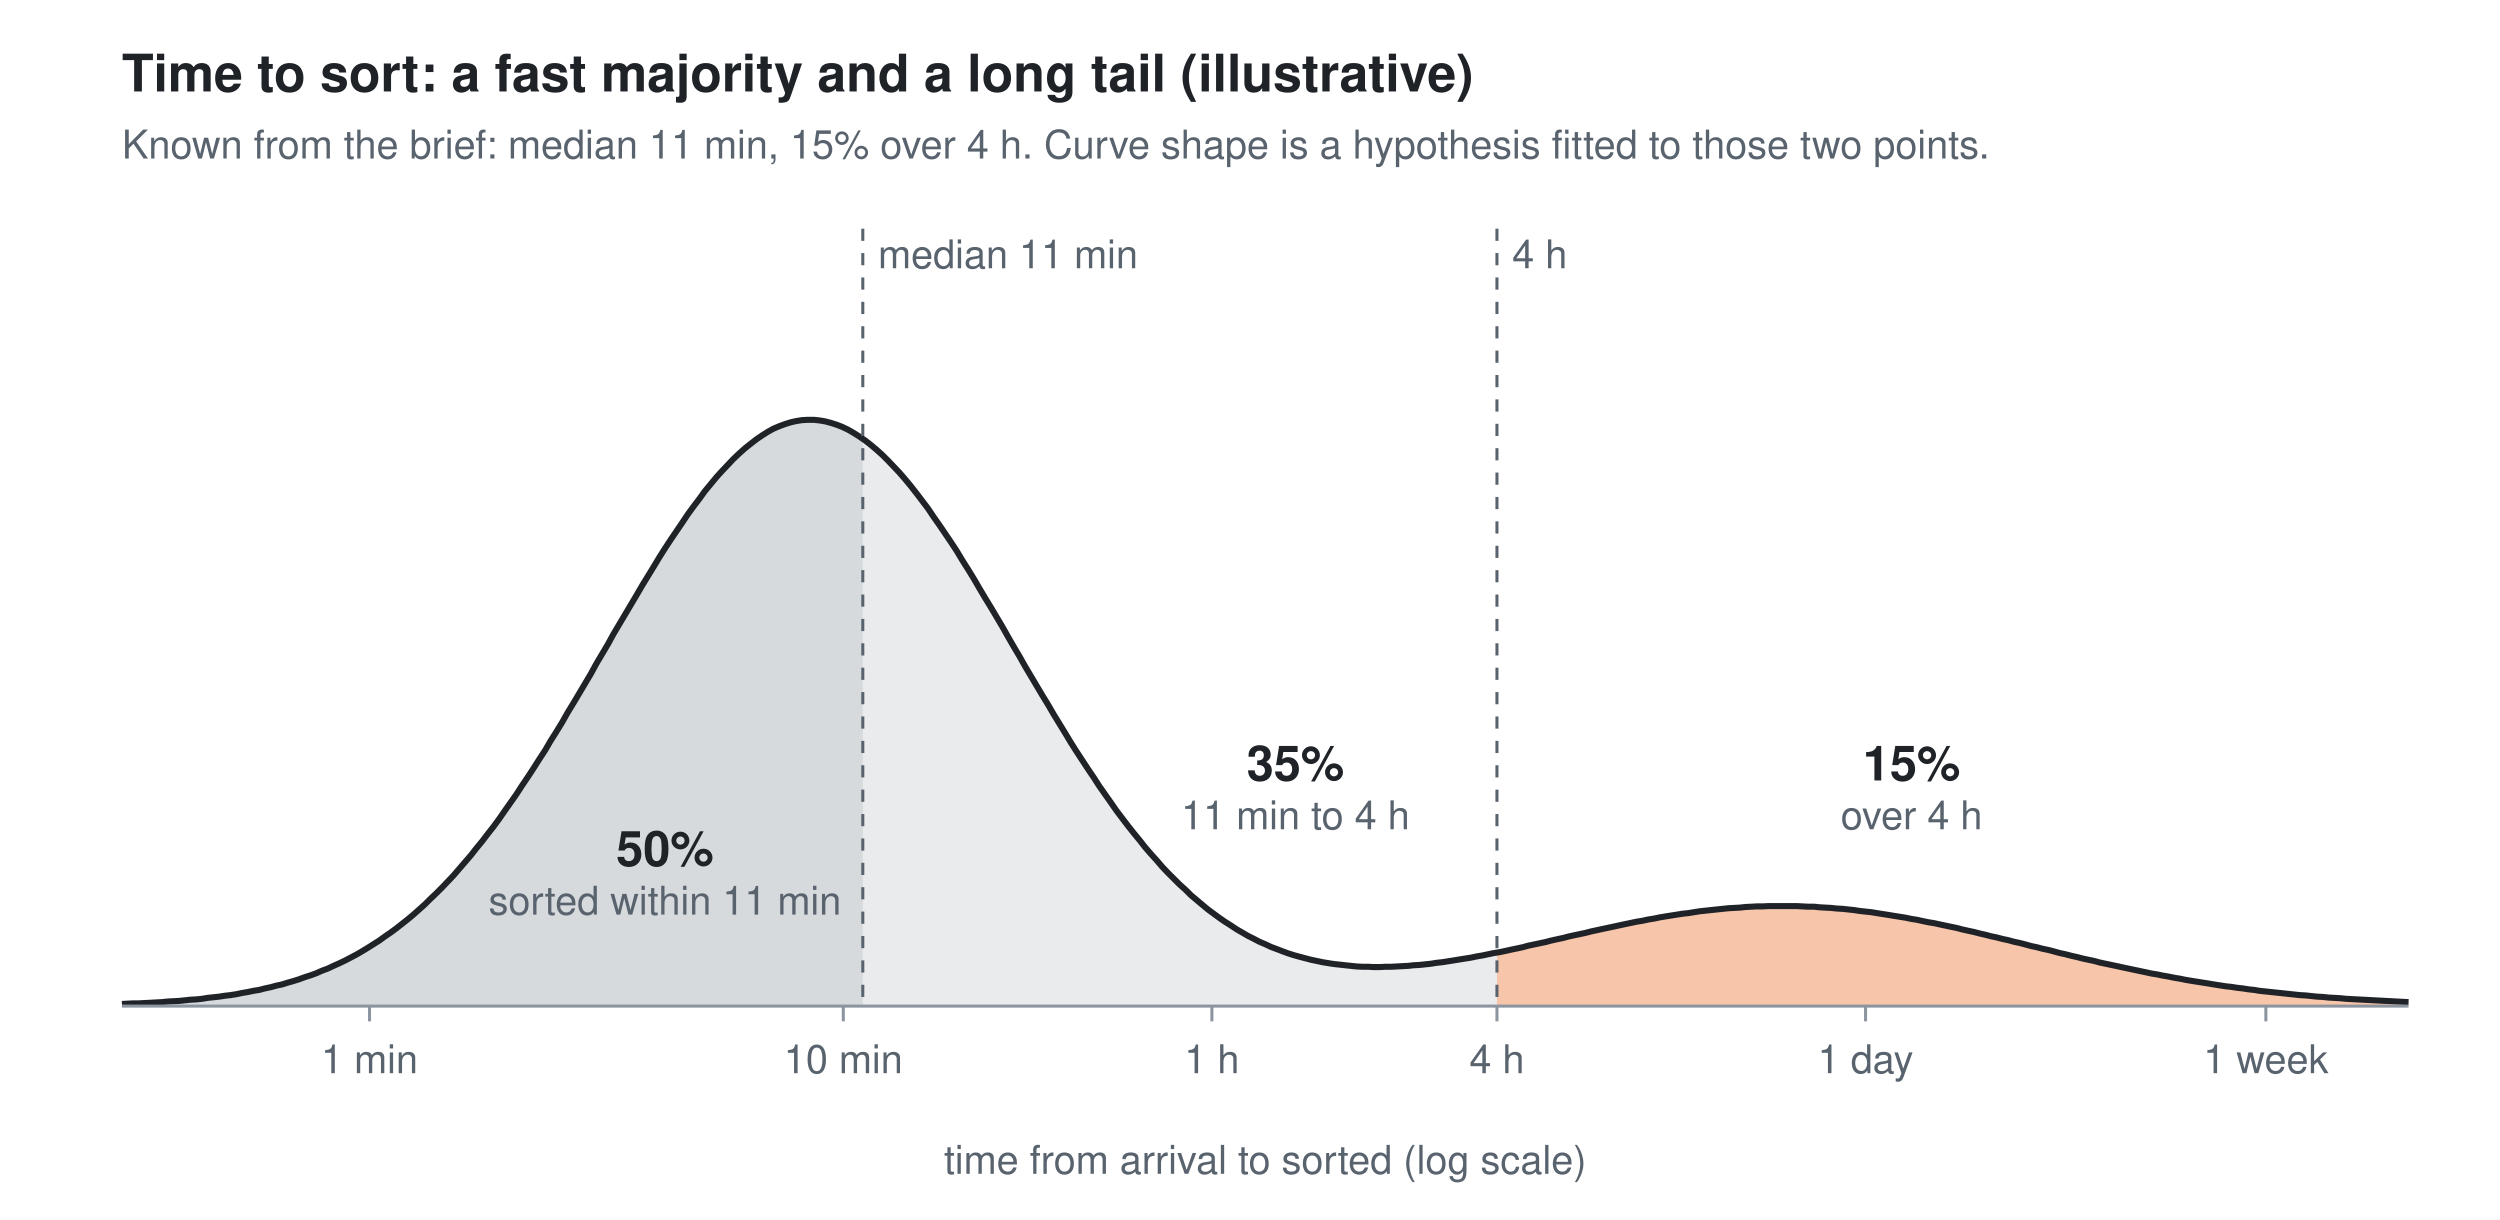
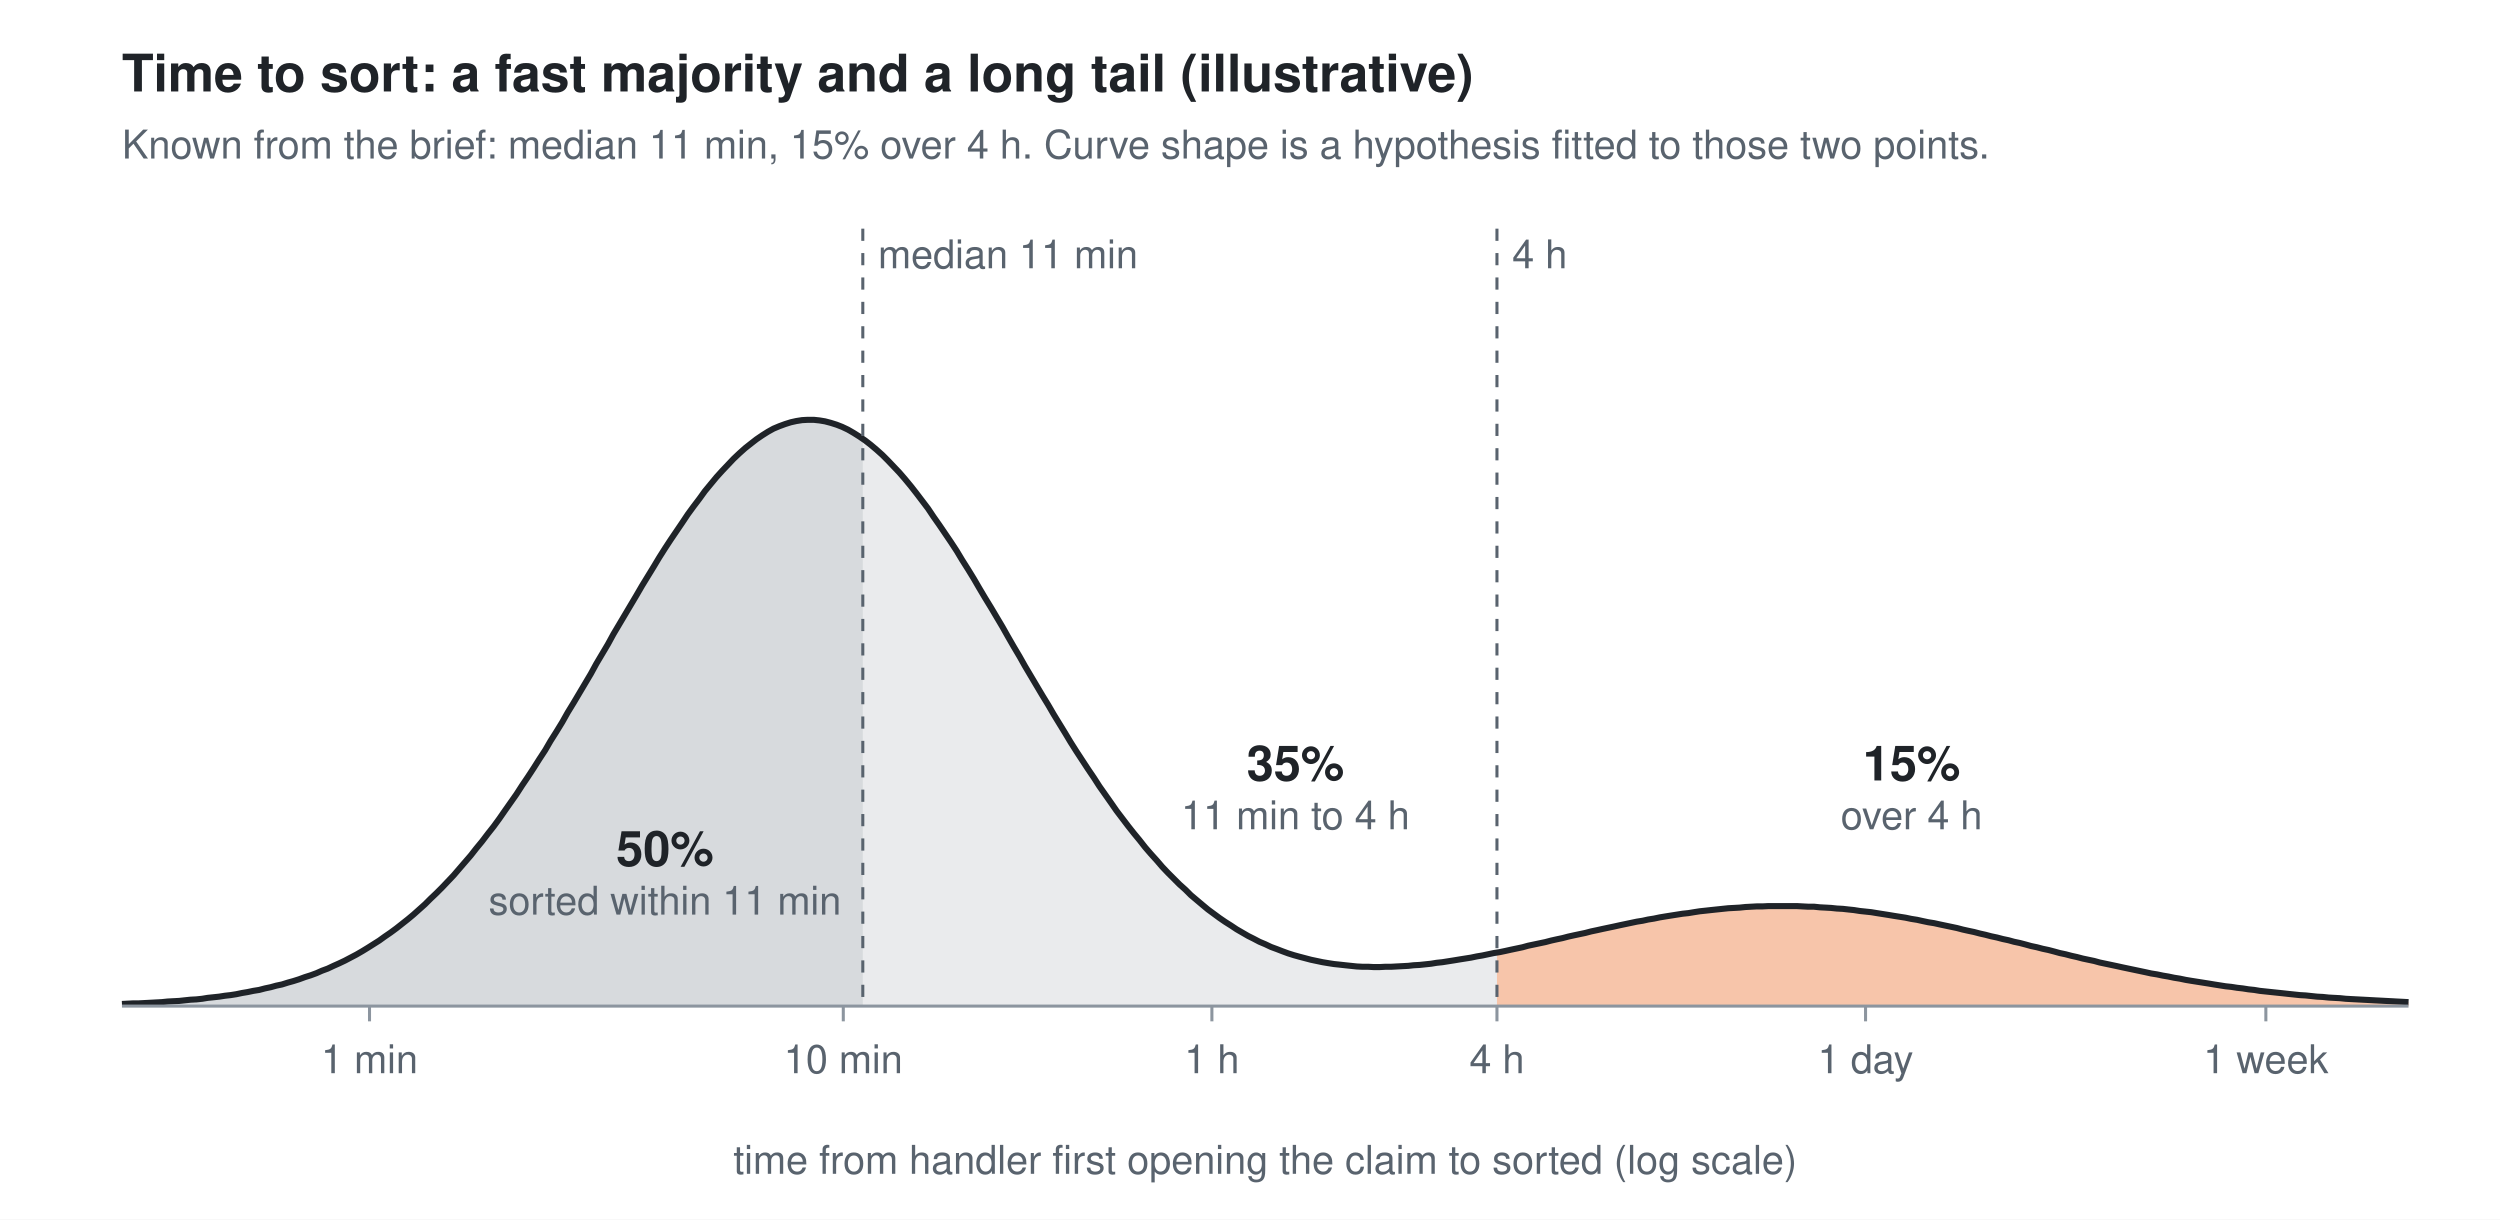
<svg xmlns="http://www.w3.org/2000/svg" viewBox="0 0 820 400" font-family="-apple-system, Segoe UI, Helvetica, Arial, sans-serif" font-size="13">
  <rect width="820" height="400" fill="#ffffff" />
  <text x="40" y="30" font-size="17" font-weight="600" fill="#1f2328">Time to sort: a fast majority and a long tail (illustrative)</text>
  <text x="40" y="52" fill="#59636e">Known from the brief: median 11 min, 15% over 4 h. Curve shape is a hypothesis fitted to those two points.</text>
  <path d="M40.0,330.0 L40.0,329.3 L40.0,329.3 L41.9,329.2 L43.8,329.1 L45.6,329.1 L47.5,329.0 L49.4,328.9 L51.2,328.8 L53.1,328.7 L55.0,328.5 L56.9,328.4 L58.8,328.3 L60.6,328.1 L62.5,327.9 L64.4,327.8 L66.3,327.6 L68.1,327.3 L70.0,327.1 L71.9,326.9 L73.8,326.6 L75.6,326.4 L77.5,326.1 L79.4,325.7 L81.2,325.4 L83.1,325.0 L85.0,324.7 L86.9,324.2 L88.8,323.8 L90.6,323.3 L92.5,322.9 L94.4,322.3 L96.2,321.8 L98.1,321.2 L100.0,320.5 L101.9,319.9 L103.8,319.2 L105.6,318.4 L107.5,317.7 L109.4,316.8 L111.2,316.0 L113.1,315.1 L115.0,314.1 L116.9,313.1 L118.8,312.0 L120.6,310.9 L122.5,309.7 L124.4,308.5 L126.2,307.2 L128.1,305.9 L130.0,304.5 L131.9,303.0 L133.8,301.5 L135.6,300.0 L137.5,298.3 L139.4,296.6 L141.2,294.8 L143.1,293.0 L145.0,291.1 L146.9,289.1 L148.8,287.1 L150.6,285.0 L152.5,282.8 L154.4,280.6 L156.2,278.3 L158.1,276.0 L160.0,273.5 L161.9,271.1 L163.8,268.5 L165.6,265.9 L167.5,263.2 L169.4,260.5 L171.2,257.7 L173.1,254.9 L175.0,252.0 L176.9,249.0 L178.8,246.1 L180.6,243.0 L182.5,240.0 L184.4,236.9 L186.2,233.7 L188.1,230.6 L190.0,227.4 L191.9,224.2 L193.8,221.0 L195.6,217.7 L197.5,214.5 L199.4,211.3 L201.2,208.0 L203.1,204.8 L205.0,201.6 L206.9,198.4 L208.8,195.2 L210.6,192.1 L212.5,189.0 L214.4,185.9 L216.2,182.9 L218.1,179.9 L220.0,177.0 L221.9,174.2 L223.8,171.4 L225.6,168.7 L227.5,166.1 L229.4,163.6 L231.2,161.1 L233.1,158.8 L235.0,156.5 L236.9,154.4 L238.8,152.4 L240.6,150.5 L242.5,148.7 L244.4,147.0 L246.3,145.5 L248.1,144.1 L250.0,142.8 L251.9,141.6 L253.7,140.6 L255.6,139.8 L257.5,139.1 L259.4,138.5 L261.2,138.1 L263.1,137.8 L265.0,137.7 L266.9,137.7 L268.8,137.9 L270.6,138.2 L272.5,138.7 L274.4,139.3 L276.2,140.0 L278.1,140.9 L280.0,142.0 L281.9,143.2 L283.0,144.0 L283.0,330.0 Z" fill="#8c959f" fill-opacity="0.35" />
  <path d="M283.0,330.0 L283.0,144.0 L283.8,144.5 L285.6,145.9 L287.5,147.5 L289.4,149.2 L291.2,151.0 L293.1,153.0 L295.0,155.0 L296.9,157.2 L298.8,159.5 L300.6,161.8 L302.5,164.3 L304.4,166.8 L306.2,169.5 L308.1,172.2 L310.0,175.0 L311.9,177.8 L313.8,180.7 L315.6,183.7 L317.5,186.7 L319.4,189.8 L321.2,192.9 L323.1,196.1 L325.0,199.2 L326.9,202.4 L328.8,205.6 L330.6,208.8 L332.5,212.1 L334.4,215.3 L336.2,218.5 L338.1,221.7 L340.0,224.9 L341.9,228.1 L343.8,231.2 L345.6,234.3 L347.5,237.4 L349.4,240.5 L351.2,243.5 L353.1,246.5 L355.0,249.4 L356.9,252.3 L358.8,255.1 L360.6,257.9 L362.5,260.6 L364.4,263.3 L366.2,265.9 L368.1,268.4 L370.0,270.9 L371.9,273.3 L373.8,275.6 L375.6,277.9 L377.5,280.1 L379.4,282.2 L381.2,284.3 L383.1,286.3 L385.0,288.2 L386.9,290.1 L388.8,291.8 L390.6,293.6 L392.5,295.2 L394.4,296.8 L396.2,298.3 L398.1,299.7 L400.0,301.1 L401.9,302.4 L403.8,303.6 L405.6,304.8 L407.5,305.9 L409.4,307.0 L411.2,307.9 L413.1,308.9 L415.0,309.7 L416.9,310.6 L418.8,311.3 L420.6,312.0 L422.5,312.7 L424.4,313.3 L426.2,313.8 L428.1,314.3 L430.0,314.8 L431.9,315.2 L433.8,315.6 L435.6,315.9 L437.5,316.2 L439.4,316.4 L441.2,316.6 L443.1,316.8 L445.0,317.0 L446.9,317.1 L448.8,317.1 L450.6,317.2 L452.5,317.2 L454.4,317.1 L456.3,317.1 L458.1,317.0 L460.0,316.9 L461.9,316.8 L463.7,316.6 L465.6,316.5 L467.5,316.3 L469.4,316.1 L471.2,315.8 L473.1,315.6 L475.0,315.3 L476.9,315.0 L478.7,314.7 L480.6,314.4 L482.5,314.1 L484.4,313.7 L486.2,313.4 L488.1,313.0 L490.0,312.6 L491.0,312.4 L491.0,330.0 Z" fill="#8c959f" fill-opacity="0.18" />
  <path d="M491.0,330.0 L491.0,312.4 L491.9,312.3 L493.8,311.9 L495.6,311.5 L497.5,311.1 L499.4,310.7 L501.2,310.2 L503.1,309.8 L505.0,309.4 L506.9,309.0 L508.8,308.5 L510.6,308.1 L512.5,307.7 L514.4,307.2 L516.2,306.8 L518.1,306.4 L520.0,306.0 L521.9,305.5 L523.8,305.1 L525.6,304.7 L527.5,304.3 L529.4,303.9 L531.2,303.5 L533.1,303.1 L535.0,302.7 L536.9,302.3 L538.8,302.0 L540.6,301.6 L542.5,301.3 L544.4,300.9 L546.2,300.6 L548.1,300.3 L550.0,300.0 L551.9,299.7 L553.8,299.5 L555.6,299.2 L557.5,298.9 L559.4,298.7 L561.2,298.5 L563.1,298.3 L565.0,298.1 L566.9,297.9 L568.8,297.8 L570.6,297.7 L572.5,297.5 L574.4,297.4 L576.2,297.3 L578.1,297.3 L580.0,297.2 L581.9,297.2 L583.8,297.2 L585.6,297.2 L587.5,297.2 L589.4,297.2 L591.2,297.3 L593.1,297.4 L595.0,297.4 L596.9,297.6 L598.8,297.7 L600.6,297.8 L602.5,298.0 L604.4,298.1 L606.2,298.3 L608.1,298.5 L610.0,298.8 L611.9,299.0 L613.8,299.2 L615.6,299.5 L617.5,299.8 L619.4,300.1 L621.2,300.4 L623.1,300.7 L625.0,301.0 L626.9,301.4 L628.8,301.7 L630.6,302.1 L632.5,302.5 L634.4,302.8 L636.2,303.2 L638.1,303.6 L640.0,304.0 L641.9,304.4 L643.8,304.9 L645.6,305.3 L647.5,305.7 L649.4,306.2 L651.2,306.6 L653.1,307.1 L655.0,307.5 L656.9,308.0 L658.8,308.4 L660.6,308.9 L662.5,309.3 L664.4,309.8 L666.2,310.3 L668.1,310.7 L670.0,311.2 L671.9,311.6 L673.8,312.1 L675.6,312.6 L677.5,313.0 L679.4,313.5 L681.2,313.9 L683.1,314.4 L685.0,314.8 L686.9,315.2 L688.7,315.7 L690.6,316.1 L692.5,316.5 L694.4,316.9 L696.2,317.3 L698.1,317.7 L700.0,318.1 L701.9,318.5 L703.8,318.9 L705.6,319.3 L707.5,319.6 L709.4,320.0 L711.2,320.3 L713.1,320.7 L715.0,321.0 L716.9,321.4 L718.7,321.7 L720.6,322.0 L722.5,322.3 L724.4,322.6 L726.2,322.9 L728.1,323.2 L730.0,323.5 L731.9,323.7 L733.8,324.0 L735.6,324.2 L737.5,324.5 L739.4,324.7 L741.2,325.0 L743.1,325.2 L745.0,325.4 L746.9,325.6 L748.8,325.8 L750.6,326.0 L752.5,326.2 L754.4,326.4 L756.2,326.5 L758.1,326.7 L760.0,326.9 L761.9,327.0 L763.8,327.2 L765.6,327.3 L767.5,327.4 L769.4,327.6 L771.2,327.7 L773.1,327.8 L775.0,327.9 L776.9,328.0 L778.7,328.1 L780.6,328.2 L782.5,328.3 L784.4,328.4 L786.2,328.5 L788.1,328.6 L790.0,328.7 L790.0,328.7 L790.0,330.0 Z" fill="#e8590c" fill-opacity="0.35" />
  <path d="M40.0,329.3 L41.9,329.2 L43.8,329.1 L45.6,329.1 L47.5,329.0 L49.4,328.9 L51.2,328.8 L53.1,328.7 L55.0,328.5 L56.9,328.4 L58.8,328.3 L60.6,328.1 L62.5,327.9 L64.4,327.8 L66.3,327.6 L68.1,327.3 L70.0,327.1 L71.9,326.9 L73.8,326.6 L75.6,326.4 L77.5,326.1 L79.4,325.7 L81.2,325.4 L83.1,325.0 L85.0,324.7 L86.9,324.2 L88.8,323.8 L90.6,323.3 L92.5,322.9 L94.4,322.3 L96.2,321.8 L98.1,321.2 L100.0,320.5 L101.9,319.9 L103.8,319.2 L105.6,318.4 L107.5,317.7 L109.4,316.8 L111.2,316.0 L113.1,315.1 L115.0,314.1 L116.9,313.1 L118.8,312.0 L120.6,310.9 L122.5,309.7 L124.4,308.5 L126.2,307.2 L128.1,305.9 L130.0,304.5 L131.9,303.0 L133.8,301.5 L135.6,300.0 L137.5,298.3 L139.4,296.6 L141.2,294.8 L143.1,293.0 L145.0,291.1 L146.9,289.1 L148.8,287.1 L150.6,285.0 L152.5,282.8 L154.4,280.6 L156.2,278.3 L158.1,276.0 L160.0,273.5 L161.9,271.1 L163.8,268.5 L165.6,265.9 L167.5,263.2 L169.4,260.5 L171.2,257.7 L173.1,254.9 L175.0,252.0 L176.9,249.0 L178.8,246.1 L180.6,243.0 L182.5,240.0 L184.4,236.9 L186.2,233.7 L188.1,230.6 L190.0,227.4 L191.9,224.2 L193.8,221.0 L195.6,217.7 L197.5,214.5 L199.4,211.3 L201.2,208.0 L203.1,204.8 L205.0,201.6 L206.9,198.4 L208.8,195.2 L210.6,192.1 L212.5,189.0 L214.4,185.9 L216.2,182.9 L218.1,179.9 L220.0,177.0 L221.9,174.2 L223.8,171.4 L225.6,168.7 L227.5,166.1 L229.4,163.6 L231.2,161.1 L233.1,158.8 L235.0,156.5 L236.9,154.4 L238.8,152.4 L240.6,150.5 L242.5,148.7 L244.4,147.0 L246.3,145.5 L248.1,144.1 L250.0,142.8 L251.9,141.6 L253.7,140.6 L255.6,139.8 L257.5,139.1 L259.4,138.5 L261.2,138.1 L263.1,137.8 L265.0,137.7 L266.9,137.7 L268.8,137.9 L270.6,138.2 L272.5,138.7 L274.4,139.3 L276.2,140.0 L278.1,140.9 L280.0,142.0 L281.9,143.2 L283.8,144.5 L285.6,145.9 L287.5,147.5 L289.4,149.2 L291.2,151.0 L293.1,153.0 L295.0,155.0 L296.9,157.2 L298.8,159.5 L300.6,161.8 L302.5,164.3 L304.4,166.8 L306.2,169.5 L308.1,172.2 L310.0,175.0 L311.9,177.8 L313.8,180.7 L315.6,183.7 L317.5,186.7 L319.4,189.8 L321.2,192.9 L323.1,196.1 L325.0,199.2 L326.9,202.4 L328.8,205.6 L330.6,208.8 L332.5,212.1 L334.4,215.3 L336.2,218.5 L338.1,221.7 L340.0,224.9 L341.9,228.1 L343.8,231.2 L345.6,234.3 L347.5,237.4 L349.4,240.5 L351.2,243.5 L353.1,246.5 L355.0,249.4 L356.9,252.3 L358.8,255.1 L360.6,257.9 L362.5,260.6 L364.4,263.3 L366.2,265.9 L368.1,268.4 L370.0,270.9 L371.9,273.3 L373.8,275.6 L375.6,277.9 L377.5,280.1 L379.4,282.2 L381.2,284.3 L383.1,286.3 L385.0,288.2 L386.9,290.1 L388.8,291.8 L390.6,293.6 L392.5,295.2 L394.4,296.8 L396.2,298.3 L398.1,299.7 L400.0,301.1 L401.9,302.4 L403.8,303.6 L405.6,304.8 L407.5,305.9 L409.4,307.0 L411.2,307.9 L413.1,308.9 L415.0,309.7 L416.9,310.6 L418.8,311.3 L420.6,312.0 L422.5,312.7 L424.4,313.3 L426.2,313.8 L428.1,314.3 L430.0,314.8 L431.9,315.2 L433.8,315.6 L435.6,315.9 L437.5,316.2 L439.4,316.4 L441.2,316.6 L443.1,316.8 L445.0,317.0 L446.9,317.1 L448.8,317.1 L450.6,317.2 L452.5,317.2 L454.4,317.1 L456.3,317.1 L458.1,317.0 L460.0,316.9 L461.9,316.8 L463.7,316.6 L465.6,316.5 L467.5,316.3 L469.4,316.1 L471.2,315.8 L473.1,315.6 L475.0,315.3 L476.9,315.0 L478.7,314.7 L480.6,314.4 L482.5,314.1 L484.4,313.7 L486.2,313.4 L488.1,313.0 L490.0,312.6 L491.9,312.3 L493.8,311.9 L495.6,311.5 L497.5,311.1 L499.4,310.7 L501.2,310.2 L503.1,309.8 L505.0,309.4 L506.9,309.0 L508.8,308.5 L510.6,308.1 L512.5,307.7 L514.4,307.2 L516.2,306.8 L518.1,306.4 L520.0,306.0 L521.9,305.5 L523.8,305.1 L525.6,304.7 L527.5,304.3 L529.4,303.9 L531.2,303.5 L533.1,303.1 L535.0,302.7 L536.9,302.3 L538.8,302.0 L540.6,301.6 L542.5,301.3 L544.4,300.9 L546.2,300.6 L548.1,300.3 L550.0,300.0 L551.9,299.7 L553.8,299.5 L555.6,299.2 L557.5,298.9 L559.4,298.7 L561.2,298.5 L563.1,298.3 L565.0,298.1 L566.9,297.9 L568.8,297.8 L570.6,297.7 L572.5,297.5 L574.4,297.4 L576.2,297.3 L578.1,297.3 L580.0,297.2 L581.9,297.2 L583.8,297.2 L585.6,297.2 L587.5,297.2 L589.4,297.2 L591.2,297.3 L593.1,297.4 L595.0,297.4 L596.9,297.6 L598.8,297.7 L600.6,297.8 L602.5,298.0 L604.4,298.1 L606.2,298.3 L608.1,298.5 L610.0,298.8 L611.9,299.0 L613.8,299.2 L615.6,299.5 L617.5,299.8 L619.4,300.1 L621.2,300.4 L623.1,300.7 L625.0,301.0 L626.9,301.4 L628.8,301.7 L630.6,302.1 L632.5,302.5 L634.4,302.8 L636.2,303.2 L638.1,303.6 L640.0,304.0 L641.9,304.4 L643.8,304.9 L645.6,305.3 L647.5,305.7 L649.4,306.2 L651.2,306.6 L653.1,307.1 L655.0,307.5 L656.9,308.0 L658.8,308.4 L660.6,308.9 L662.5,309.3 L664.4,309.8 L666.2,310.3 L668.1,310.7 L670.0,311.2 L671.9,311.6 L673.8,312.1 L675.6,312.6 L677.5,313.0 L679.4,313.5 L681.2,313.9 L683.1,314.4 L685.0,314.8 L686.9,315.2 L688.7,315.7 L690.6,316.1 L692.5,316.5 L694.4,316.9 L696.2,317.3 L698.1,317.7 L700.0,318.1 L701.9,318.5 L703.8,318.9 L705.6,319.3 L707.5,319.6 L709.4,320.0 L711.2,320.3 L713.1,320.7 L715.0,321.0 L716.9,321.4 L718.7,321.7 L720.6,322.0 L722.5,322.3 L724.4,322.6 L726.2,322.9 L728.1,323.2 L730.0,323.5 L731.9,323.7 L733.8,324.0 L735.6,324.2 L737.5,324.5 L739.4,324.7 L741.2,325.0 L743.1,325.2 L745.0,325.4 L746.9,325.6 L748.8,325.8 L750.6,326.0 L752.5,326.2 L754.4,326.4 L756.2,326.5 L758.1,326.7 L760.0,326.9 L761.9,327.0 L763.8,327.2 L765.6,327.3 L767.5,327.4 L769.4,327.6 L771.2,327.7 L773.1,327.8 L775.0,327.9 L776.9,328.0 L778.7,328.1 L780.6,328.2 L782.5,328.3 L784.4,328.4 L786.2,328.5 L788.1,328.6 L790.0,328.7" fill="none" stroke="#1f2328" stroke-width="2" />
  <line x1="40" x2="790" y1="330.0" y2="330.0" stroke="#8c959f" />
  <line x1="283.0" x2="283.0" y1="75" y2="330.0" stroke="#59636e" stroke-dasharray="4 4" />
  <text x="288.0" y="88" fill="#59636e">median 11 min</text>
  <line x1="491.0" x2="491.0" y1="75" y2="330.0" stroke="#59636e" stroke-dasharray="4 4" />
  <text x="496.0" y="88" fill="#59636e">4 h</text>
  <text x="218.1" y="284.0" text-anchor="middle" font-size="16" font-weight="600" fill="#1f2328">50%</text>
  <text x="218.1" y="300.0" text-anchor="middle" fill="#59636e">sorted within 11 min</text>
  <text x="424.9" y="256.0" text-anchor="middle" font-size="16" font-weight="600" fill="#1f2328">35%</text>
  <text x="424.9" y="272.0" text-anchor="middle" fill="#59636e">11 min to 4 h</text>
  <text x="627.0" y="256.0" text-anchor="middle" font-size="16" font-weight="600" fill="#1f2328">15%</text>
  <text x="627.0" y="272.0" text-anchor="middle" fill="#59636e">over 4 h</text>
  <line x1="121.2" x2="121.2" y1="330.0" y2="335.0" stroke="#8c959f" />
  <text x="121.2" y="352.0" text-anchor="middle" fill="#59636e">1 min</text>
  <line x1="276.6" x2="276.6" y1="330.0" y2="335.0" stroke="#8c959f" />
  <text x="276.6" y="352.0" text-anchor="middle" fill="#59636e">10 min</text>
  <line x1="397.5" x2="397.5" y1="330.0" y2="335.0" stroke="#8c959f" />
  <text x="397.5" y="352.0" text-anchor="middle" fill="#59636e">1 h</text>
  <line x1="491.0" x2="491.0" y1="330.0" y2="335.0" stroke="#8c959f" />
  <text x="491.0" y="352.0" text-anchor="middle" fill="#59636e">4 h</text>
  <line x1="611.9" x2="611.9" y1="330.0" y2="335.0" stroke="#8c959f" />
  <text x="611.9" y="352.0" text-anchor="middle" fill="#59636e">1 day</text>
  <line x1="743.2" x2="743.2" y1="330.0" y2="335.0" stroke="#8c959f" />
  <text x="743.2" y="352.0" text-anchor="middle" fill="#59636e">1 week</text>
-   <text x="415.0" y="385" text-anchor="middle" fill="#59636e">time from arrival to sorted (log scale)</text>
+   <text x="415.0" y="385" text-anchor="middle" fill="#59636e">time from handler first opening the claim to sorted (log scale)</text>
</svg>
